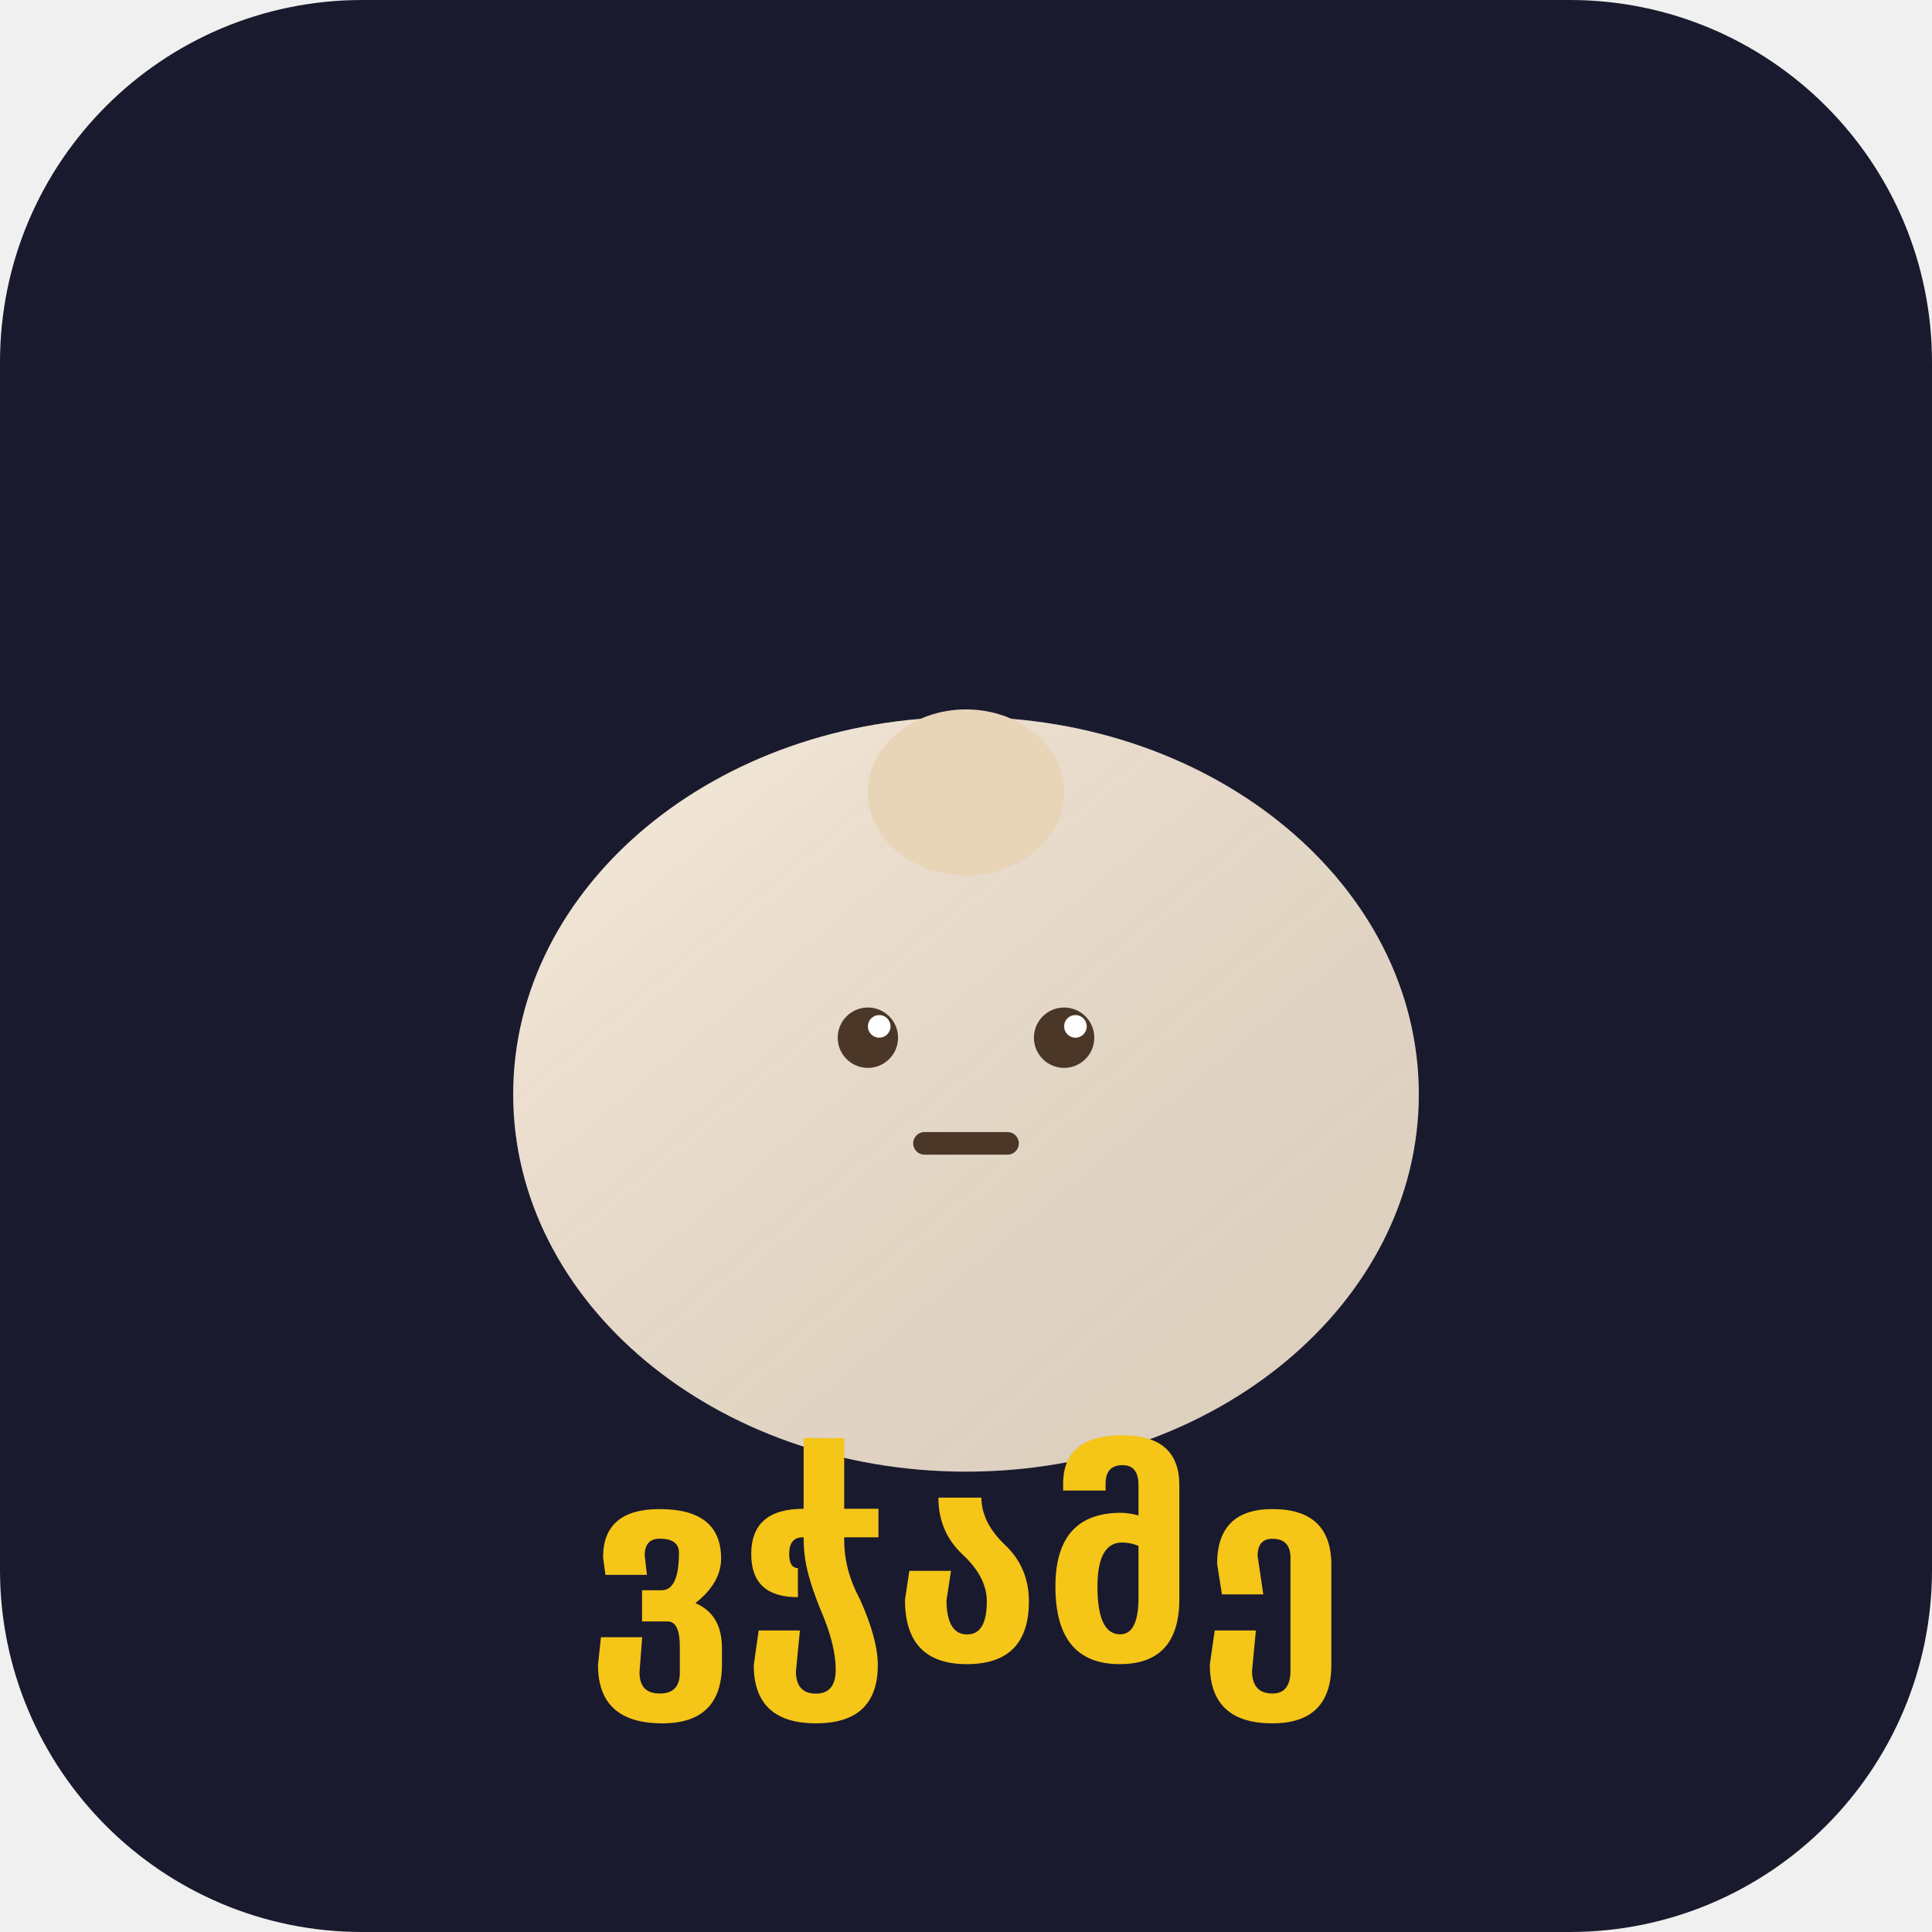
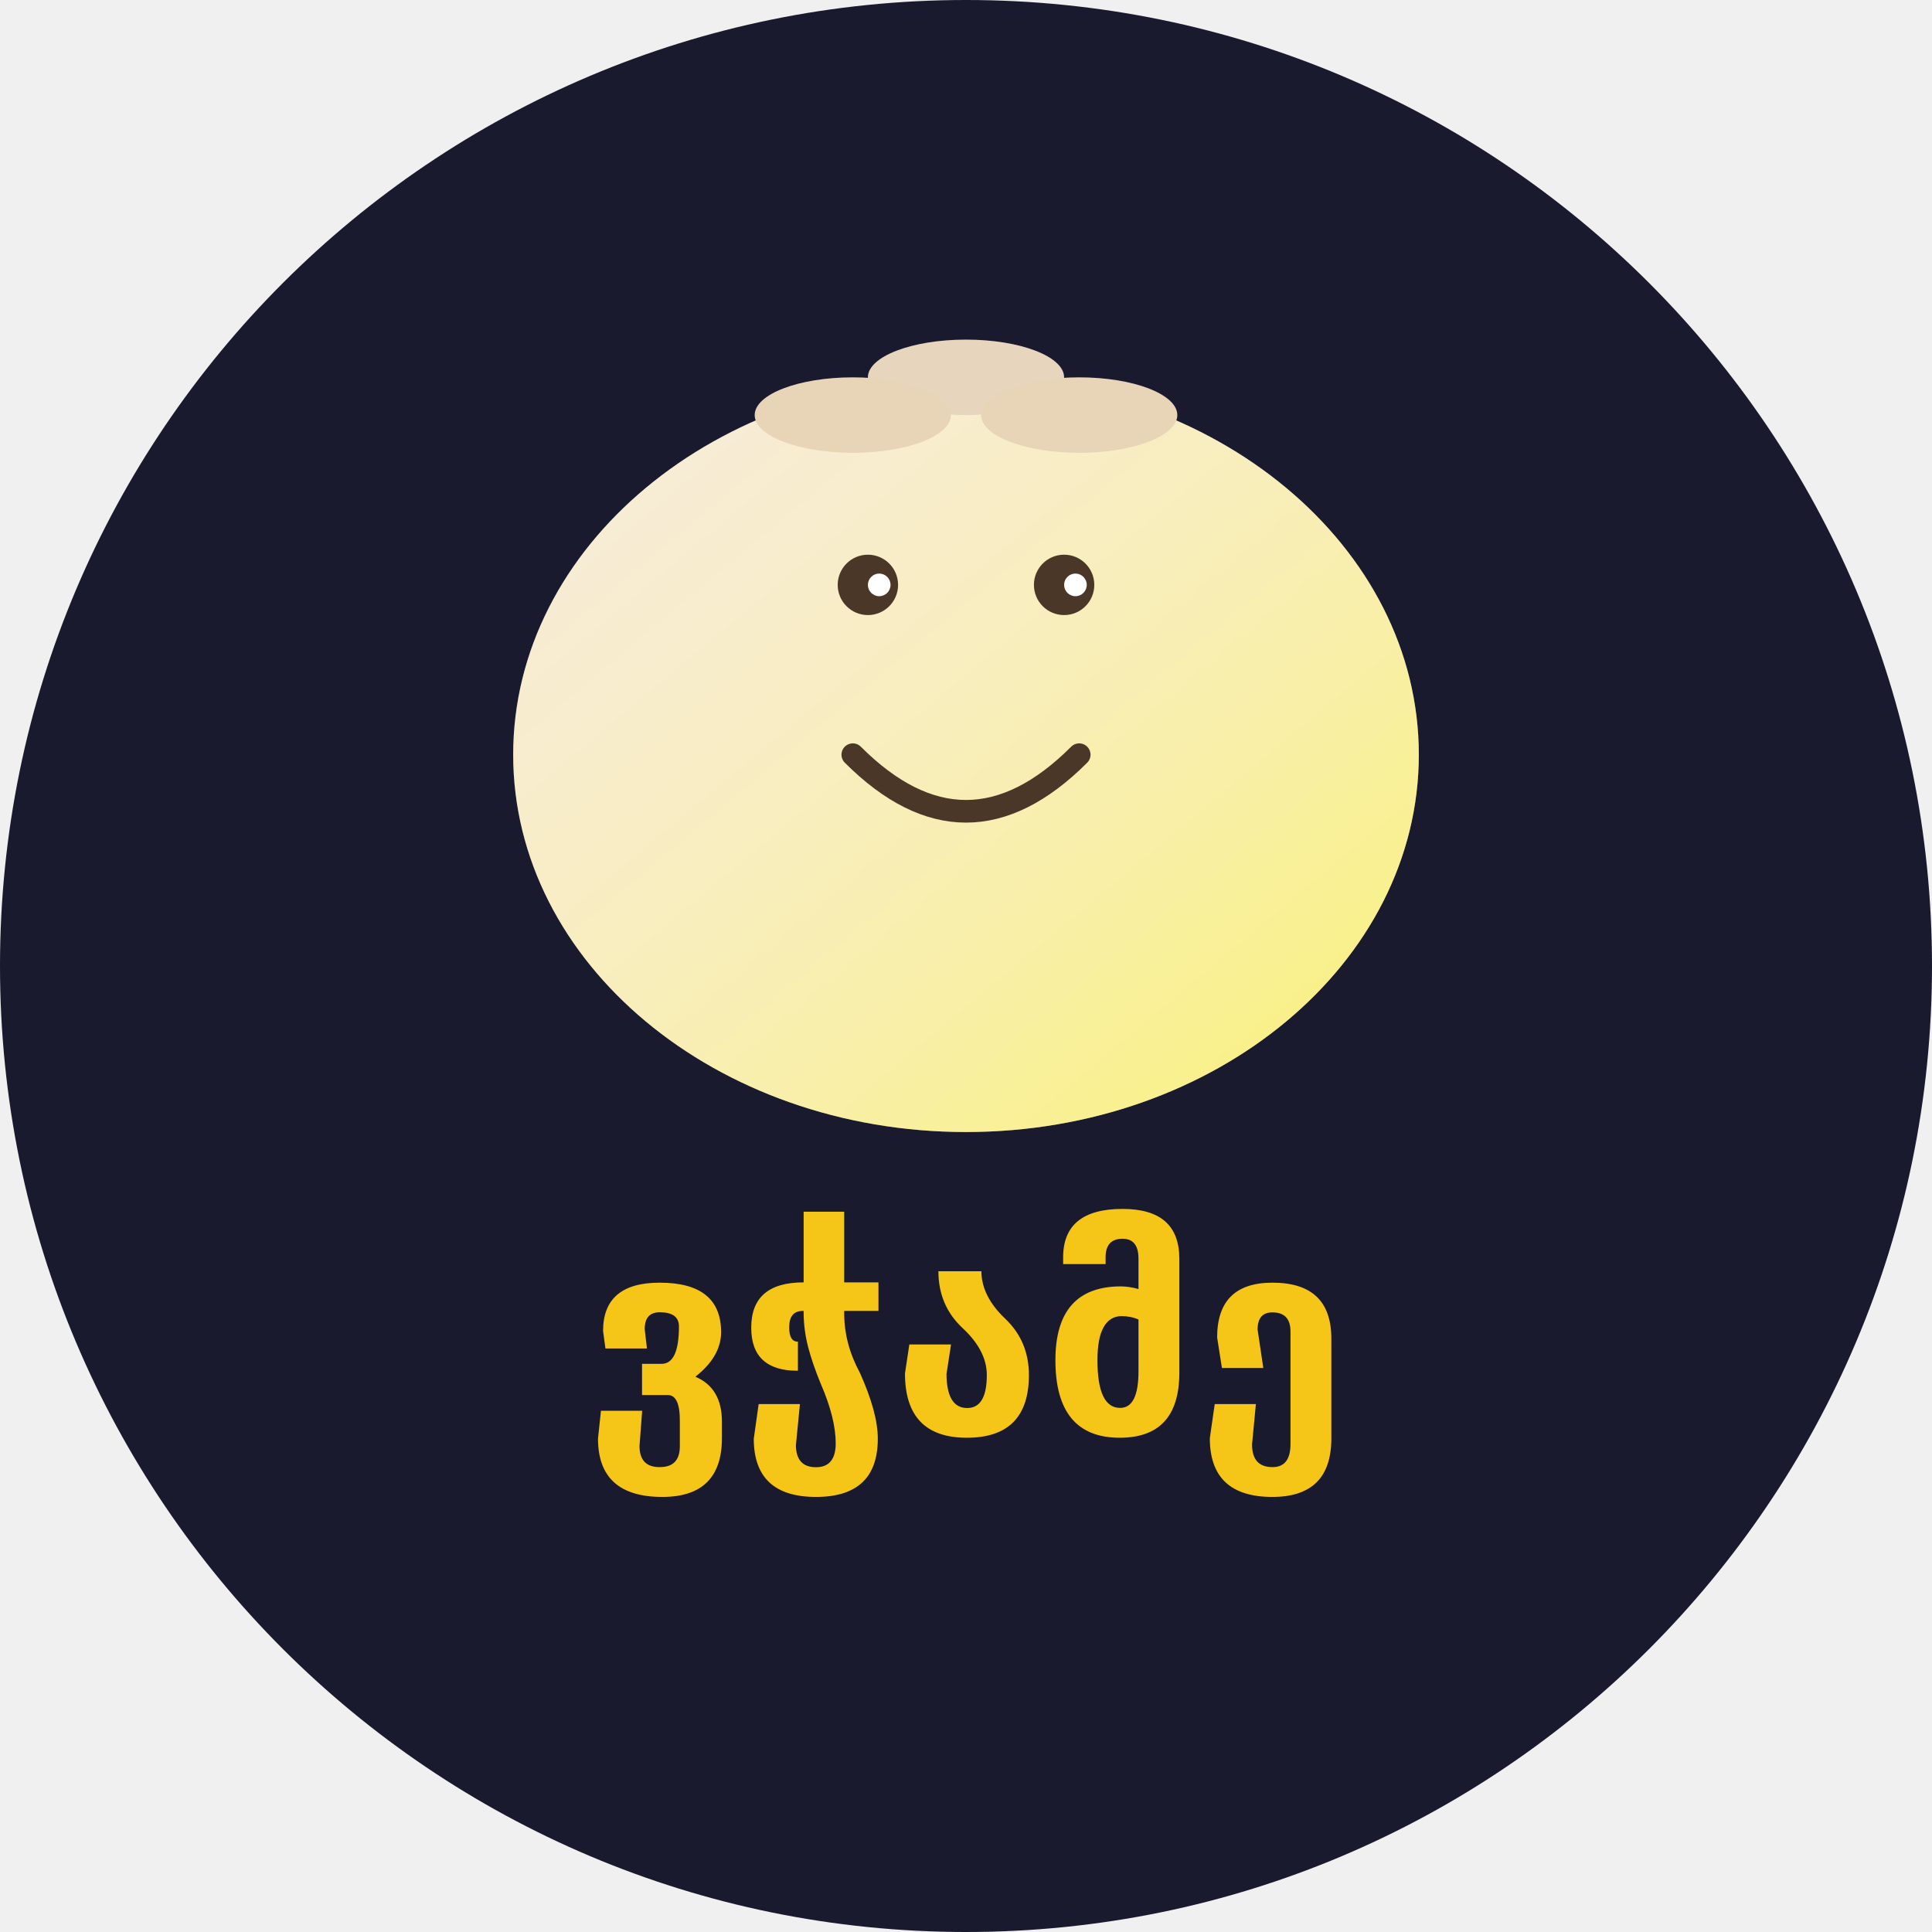
<svg xmlns="http://www.w3.org/2000/svg" viewBox="0 0 512 512">
-   <rect width="512" height="512" rx="96" fill="#1a1a2e" />
-   <ellipse cx="256" cy="290" rx="120" ry="100" fill="#f5e6d3" />
-   <ellipse cx="256" cy="290" rx="120" ry="100" fill="url(#g)" />
+   <rect width="512" height="512" rx="360" fill="#1a1a2e" />
+   <ellipse cx="256" cy="200" rx="120" ry="100" fill="#f5e6d3" />
+   <ellipse cx="256" cy="200" rx="120" ry="100" fill="url(#g)" />
  <defs>
    <linearGradient id="g" x1="0" y1="0" x2="1" y2="1">
      <stop offset="0" stop-color="#fff" stop-opacity="0.2" />
-       <stop offset="1" stop-color="#000" stop-opacity="0.1" />
+       <stop offset="1" stop-color="#ff0" stop-opacity="0.45" />
    </linearGradient>
  </defs>
-   <ellipse cx="256" cy="210" rx="26" ry="22" fill="#e8d5b8" />
-   <circle cx="230" cy="275" r="8" fill="#4a3728" />
-   <circle cx="282" cy="275" r="8" fill="#4a3728" />
-   <circle cx="233" cy="272" r="3" fill="#fff" />
-   <circle cx="285" cy="272" r="3" fill="#fff" />
-   <rect x="242" y="300" width="28" height="6" rx="3" fill="#4a3728" />
-   <text x="256" y="440" text-anchor="middle" font-family="sans-serif" font-weight="800" font-size="72" fill="#f5c518">ვჭამე</text>
+   <ellipse cx="256" cy="100" rx="26" ry="10" fill="#e8d5bd" />
+   <ellipse cx="286" cy="110" rx="26" ry="10" fill="#e8d5b8" />
+   <ellipse cx="226" cy="110" rx="26" ry="10" fill="#e8d5b8" />
+   <circle cx="230" cy="155" r="8" fill="#4a3728" />
+   <circle cx="282" cy="155" r="8" fill="#4a3728" />
+   <circle cx="233" cy="155" r="3" fill="#fff" />
+   <circle cx="285" cy="155" r="3" fill="#fff" />
+   <path d="M226 200 Q256 230 286 200" stroke="#4a3728" stroke-width="6" fill="none" stroke-linecap="round" />
+   <text x="256" y="380" text-anchor="middle" font-family="sans-serif" font-weight="800" font-size="72" fill="#f5c518">
+     ვჭამე
+   </text>
</svg>
